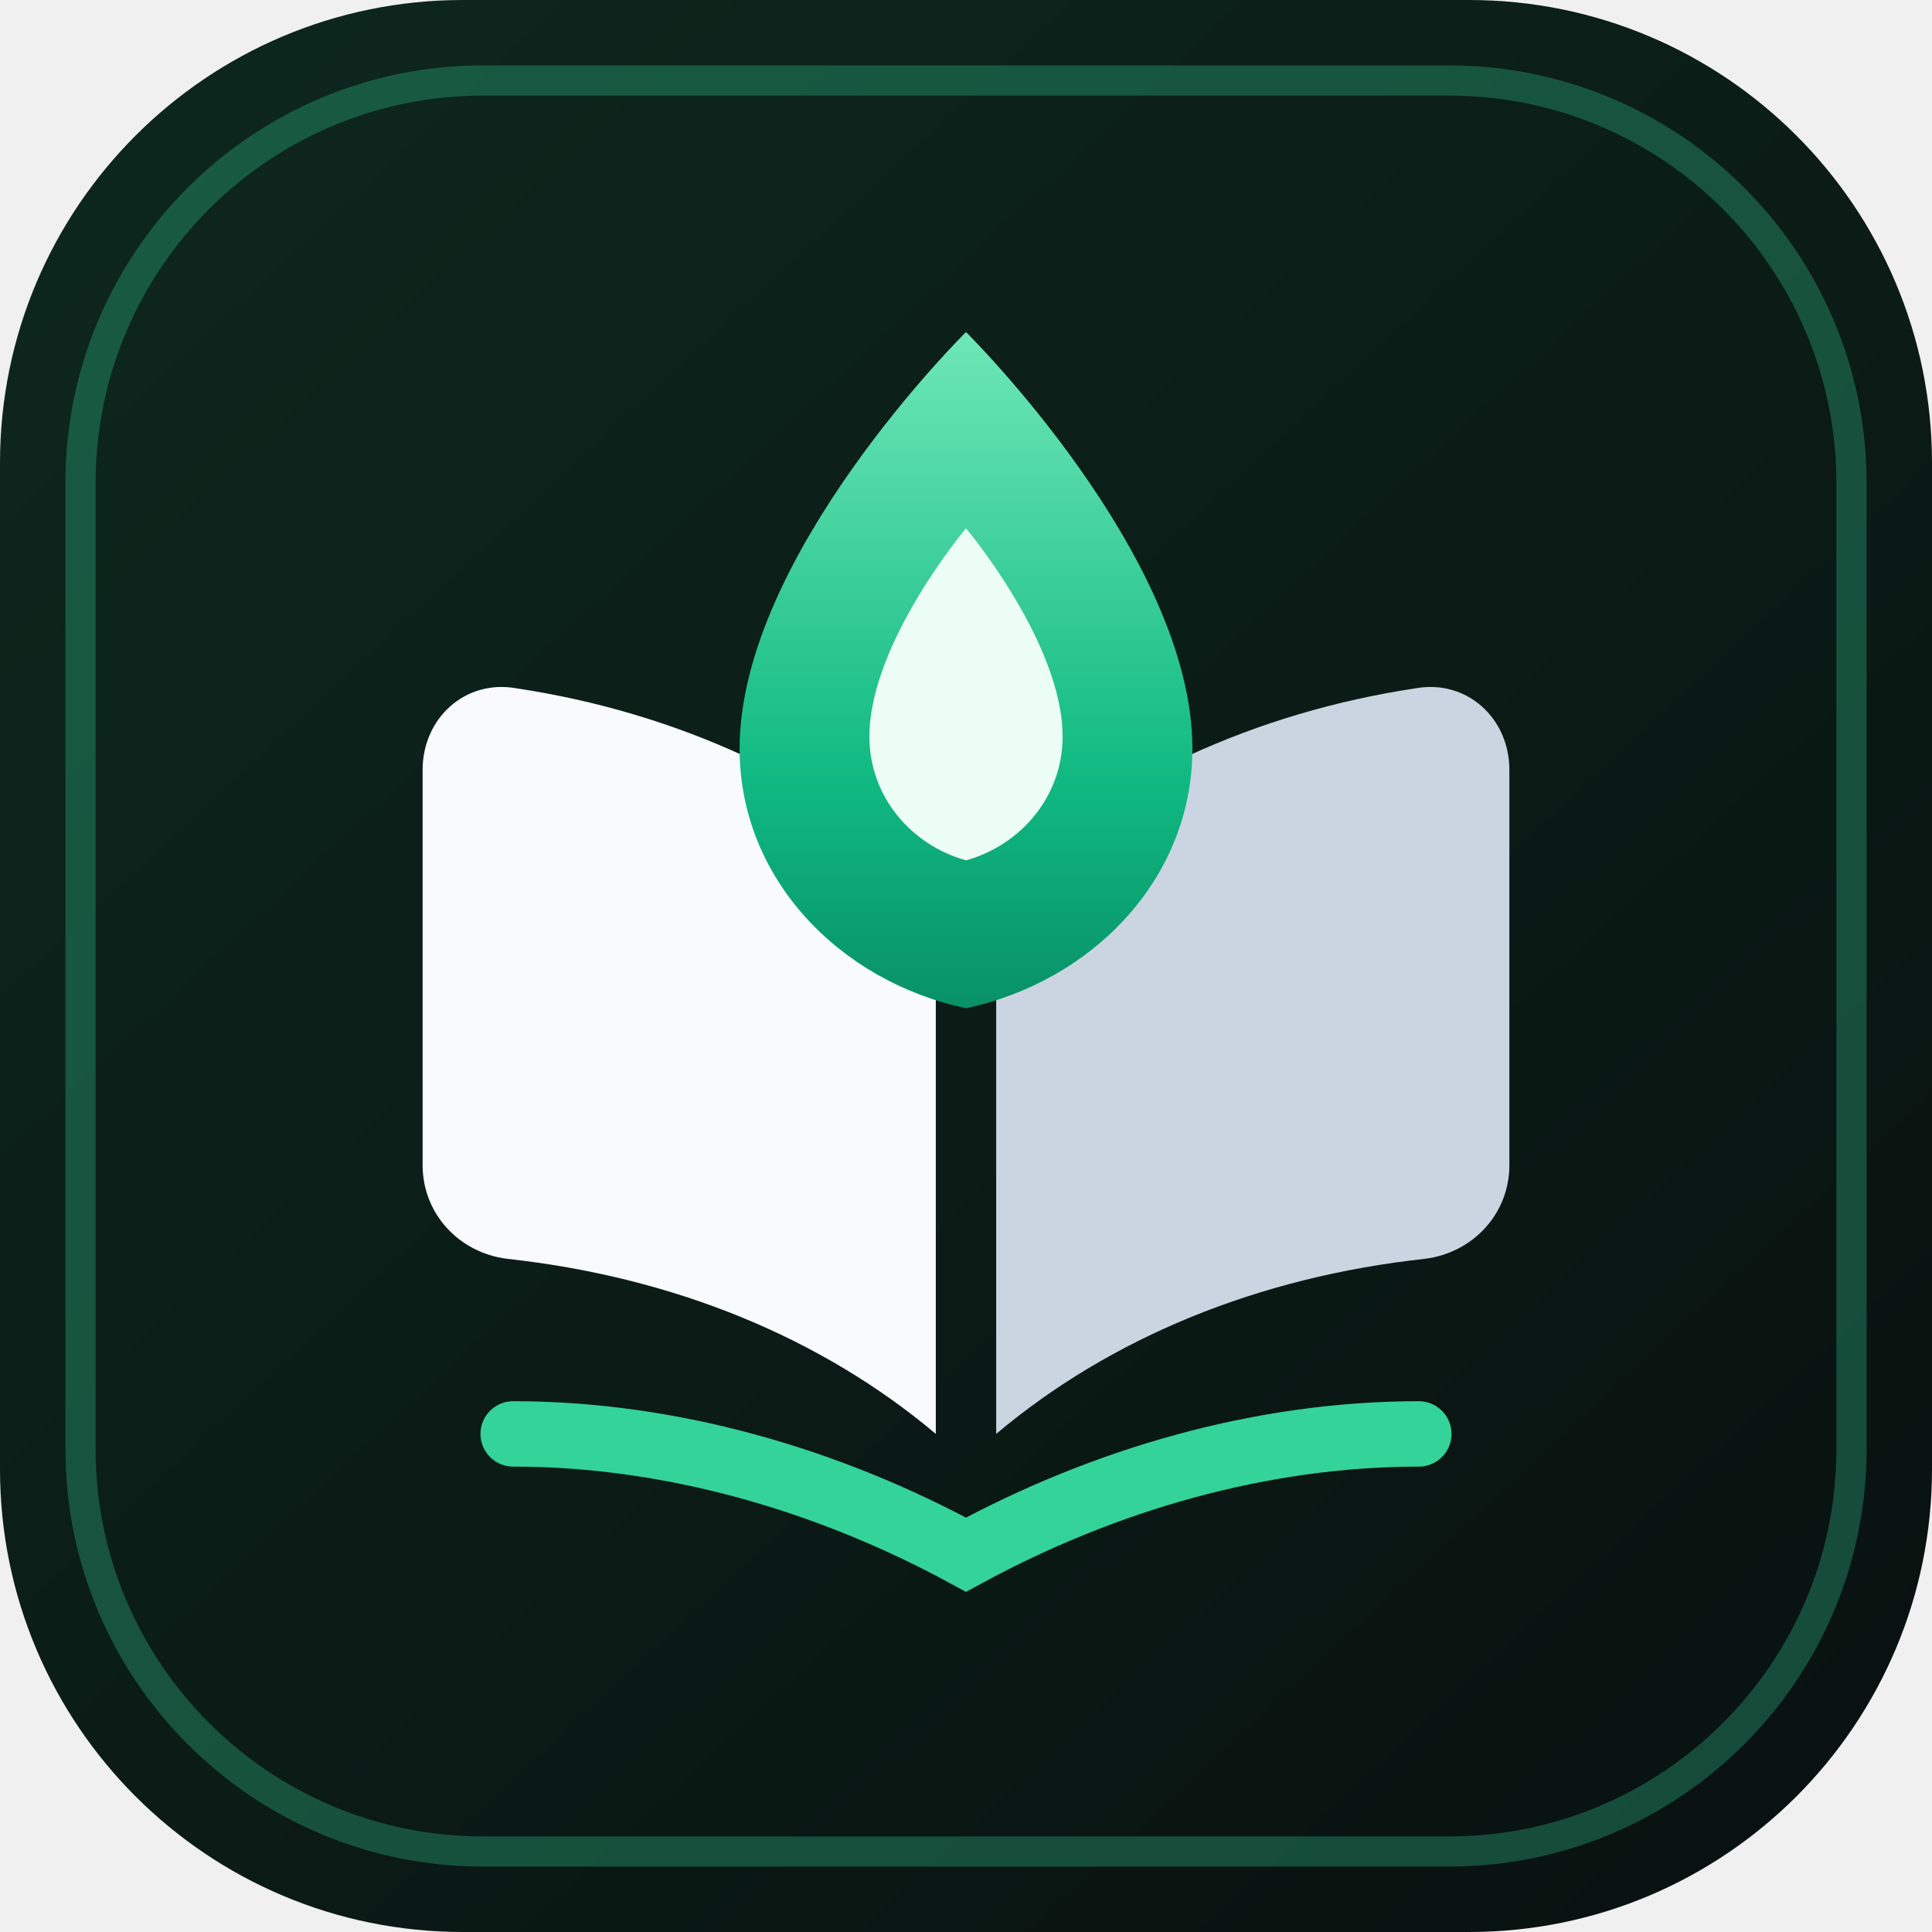
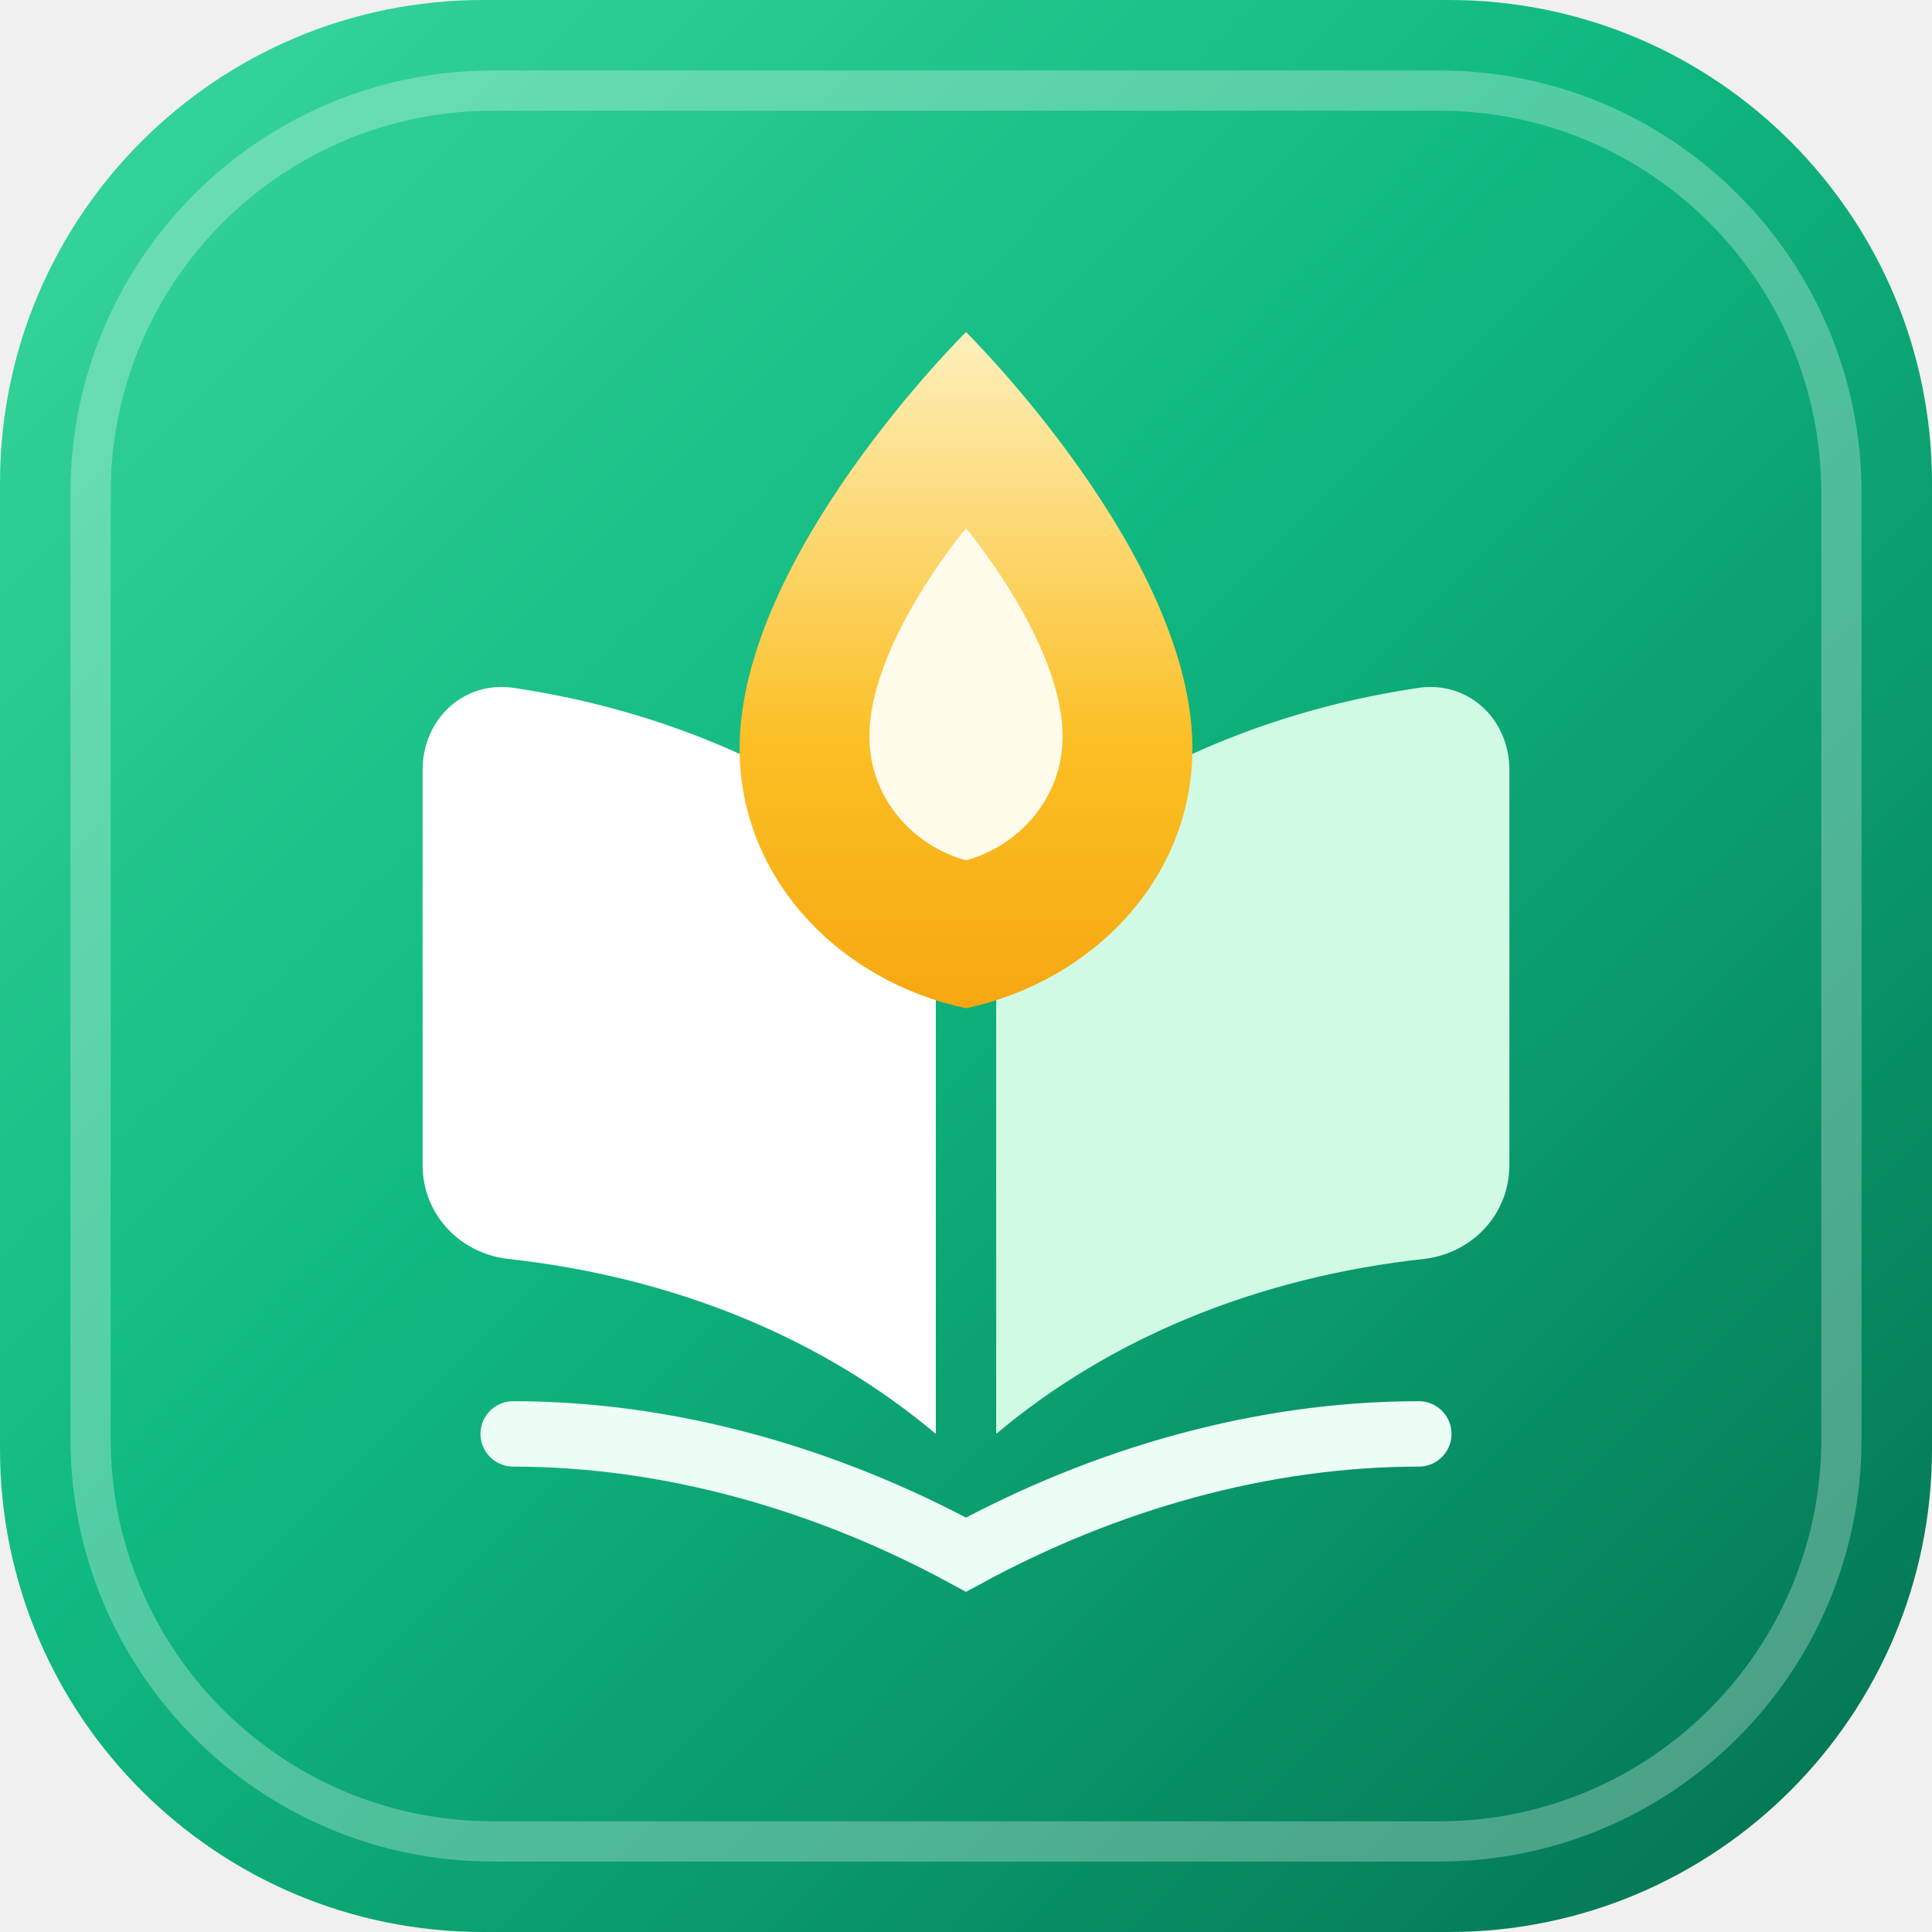
<svg xmlns="http://www.w3.org/2000/svg" viewBox="0 0 192 192" width="192" height="192" fill="none">
  <defs>
-     <linearGradient id="bg" x1="18" y1="12" x2="174" y2="180" gradientUnits="userSpaceOnUse">
-       <stop offset="0%" stop-color="#0D261D" />
-       <stop offset="100%" stop-color="#091210" />
-     </linearGradient>
-     <linearGradient id="fl" x1="96" y1="33" x2="96" y2="114" gradientUnits="userSpaceOnUse">
-       <stop offset="0%" stop-color="#6EE7B7" />
-       <stop offset="55%" stop-color="#10B981" />
+     <linearGradient id="bg" x1="12" y1="12" x2="180" y2="180" gradientUnits="userSpaceOnUse">
+       <stop offset="0%" stop-color="#34D399" />
+       <stop offset="42%" stop-color="#10B981" />
      <stop offset="100%" stop-color="#047857" />
    </linearGradient>
+     <linearGradient id="fl" x1="96" y1="30" x2="96" y2="110" gradientUnits="userSpaceOnUse">
+       <stop offset="0%" stop-color="#FEF3C7" />
+       <stop offset="55%" stop-color="#FBBF24" />
+       <stop offset="100%" stop-color="#F59E0B" />
+     </linearGradient>
  </defs>
-   <rect width="192" height="192" rx="46" fill="url(#bg)" />
-   <rect x="8" y="8" width="176" height="176" rx="40" stroke="#34D399" stroke-opacity="0.3" stroke-width="3" />
-   <path d="M42 76.5C42 71.4 46.2 67.5 51.3 68.4C67.2 70.8 81.6 77.4 93 87.6V142.5C81.6 132.9 66.9 126.9 50.4 125.1C45.6 124.5 42 120.6 42 115.8V76.5Z" fill="#F8FAFC" />
-   <path d="M150 76.5C150 71.4 145.8 67.5 140.7 68.4C124.8 70.8 110.4 77.4 99 87.6V142.5C110.4 132.9 125.1 126.9 141.6 125.1C146.4 124.5 150 120.6 150 115.8V76.5Z" fill="#CBD5E1" />
+   <rect width="192" height="192" rx="48" fill="url(#bg)" />
+   <rect x="9" y="9" width="174" height="174" rx="40" stroke="#FFFFFF" stroke-opacity="0.28" stroke-width="4" />
+   <path d="M42 76.5C42 71.4 46.2 67.5 51.3 68.4C67.2 70.8 81.6 77.4 93 87.6V142.5C81.6 132.9 66.9 126.9 50.4 125.1C45.6 124.5 42 120.6 42 115.8V76.5Z" fill="#FFFFFF" />
+   <path d="M150 76.5C150 71.4 145.8 67.5 140.7 68.4C124.8 70.8 110.4 77.4 99 87.6V142.5C110.4 132.9 125.1 126.9 141.6 125.1C146.4 124.5 150 120.6 150 115.8V76.5Z" fill="#D1FAE5" />
  <path d="M96 33C96 33 73.5 55.2 73.5 74.4C73.5 87.3 83.4 97.5 96 100.2C108.6 97.5 118.5 87.3 118.5 74.4C118.5 55.2 96 33 96 33Z" fill="url(#fl)" />
-   <path d="M96 52.5C96 52.5 86.4 63.9 86.4 73.2C86.4 79.2 90.6 84 96 85.5C101.4 84 105.6 79.2 105.6 73.2C105.6 63.9 96 52.5 96 52.5Z" fill="#ECFDF5" />
-   <path d="M51 142.5C66.6 142.5 82.2 147 96 154.5C109.8 147 125.4 142.5 141 142.5" stroke="#34D399" stroke-width="6.5" stroke-linecap="round" />
+   <path d="M96 52.5C96 52.5 86.4 63.9 86.4 73.2C86.4 79.2 90.6 84 96 85.5C101.4 84 105.6 79.2 105.6 73.2C105.6 63.9 96 52.5 96 52.5Z" fill="#FFFBEB" />
+   <path d="M51 142.5C66.6 142.5 82.2 147 96 154.5C109.8 147 125.4 142.5 141 142.5" stroke="#ECFDF5" stroke-width="6.5" stroke-linecap="round" />
</svg>
